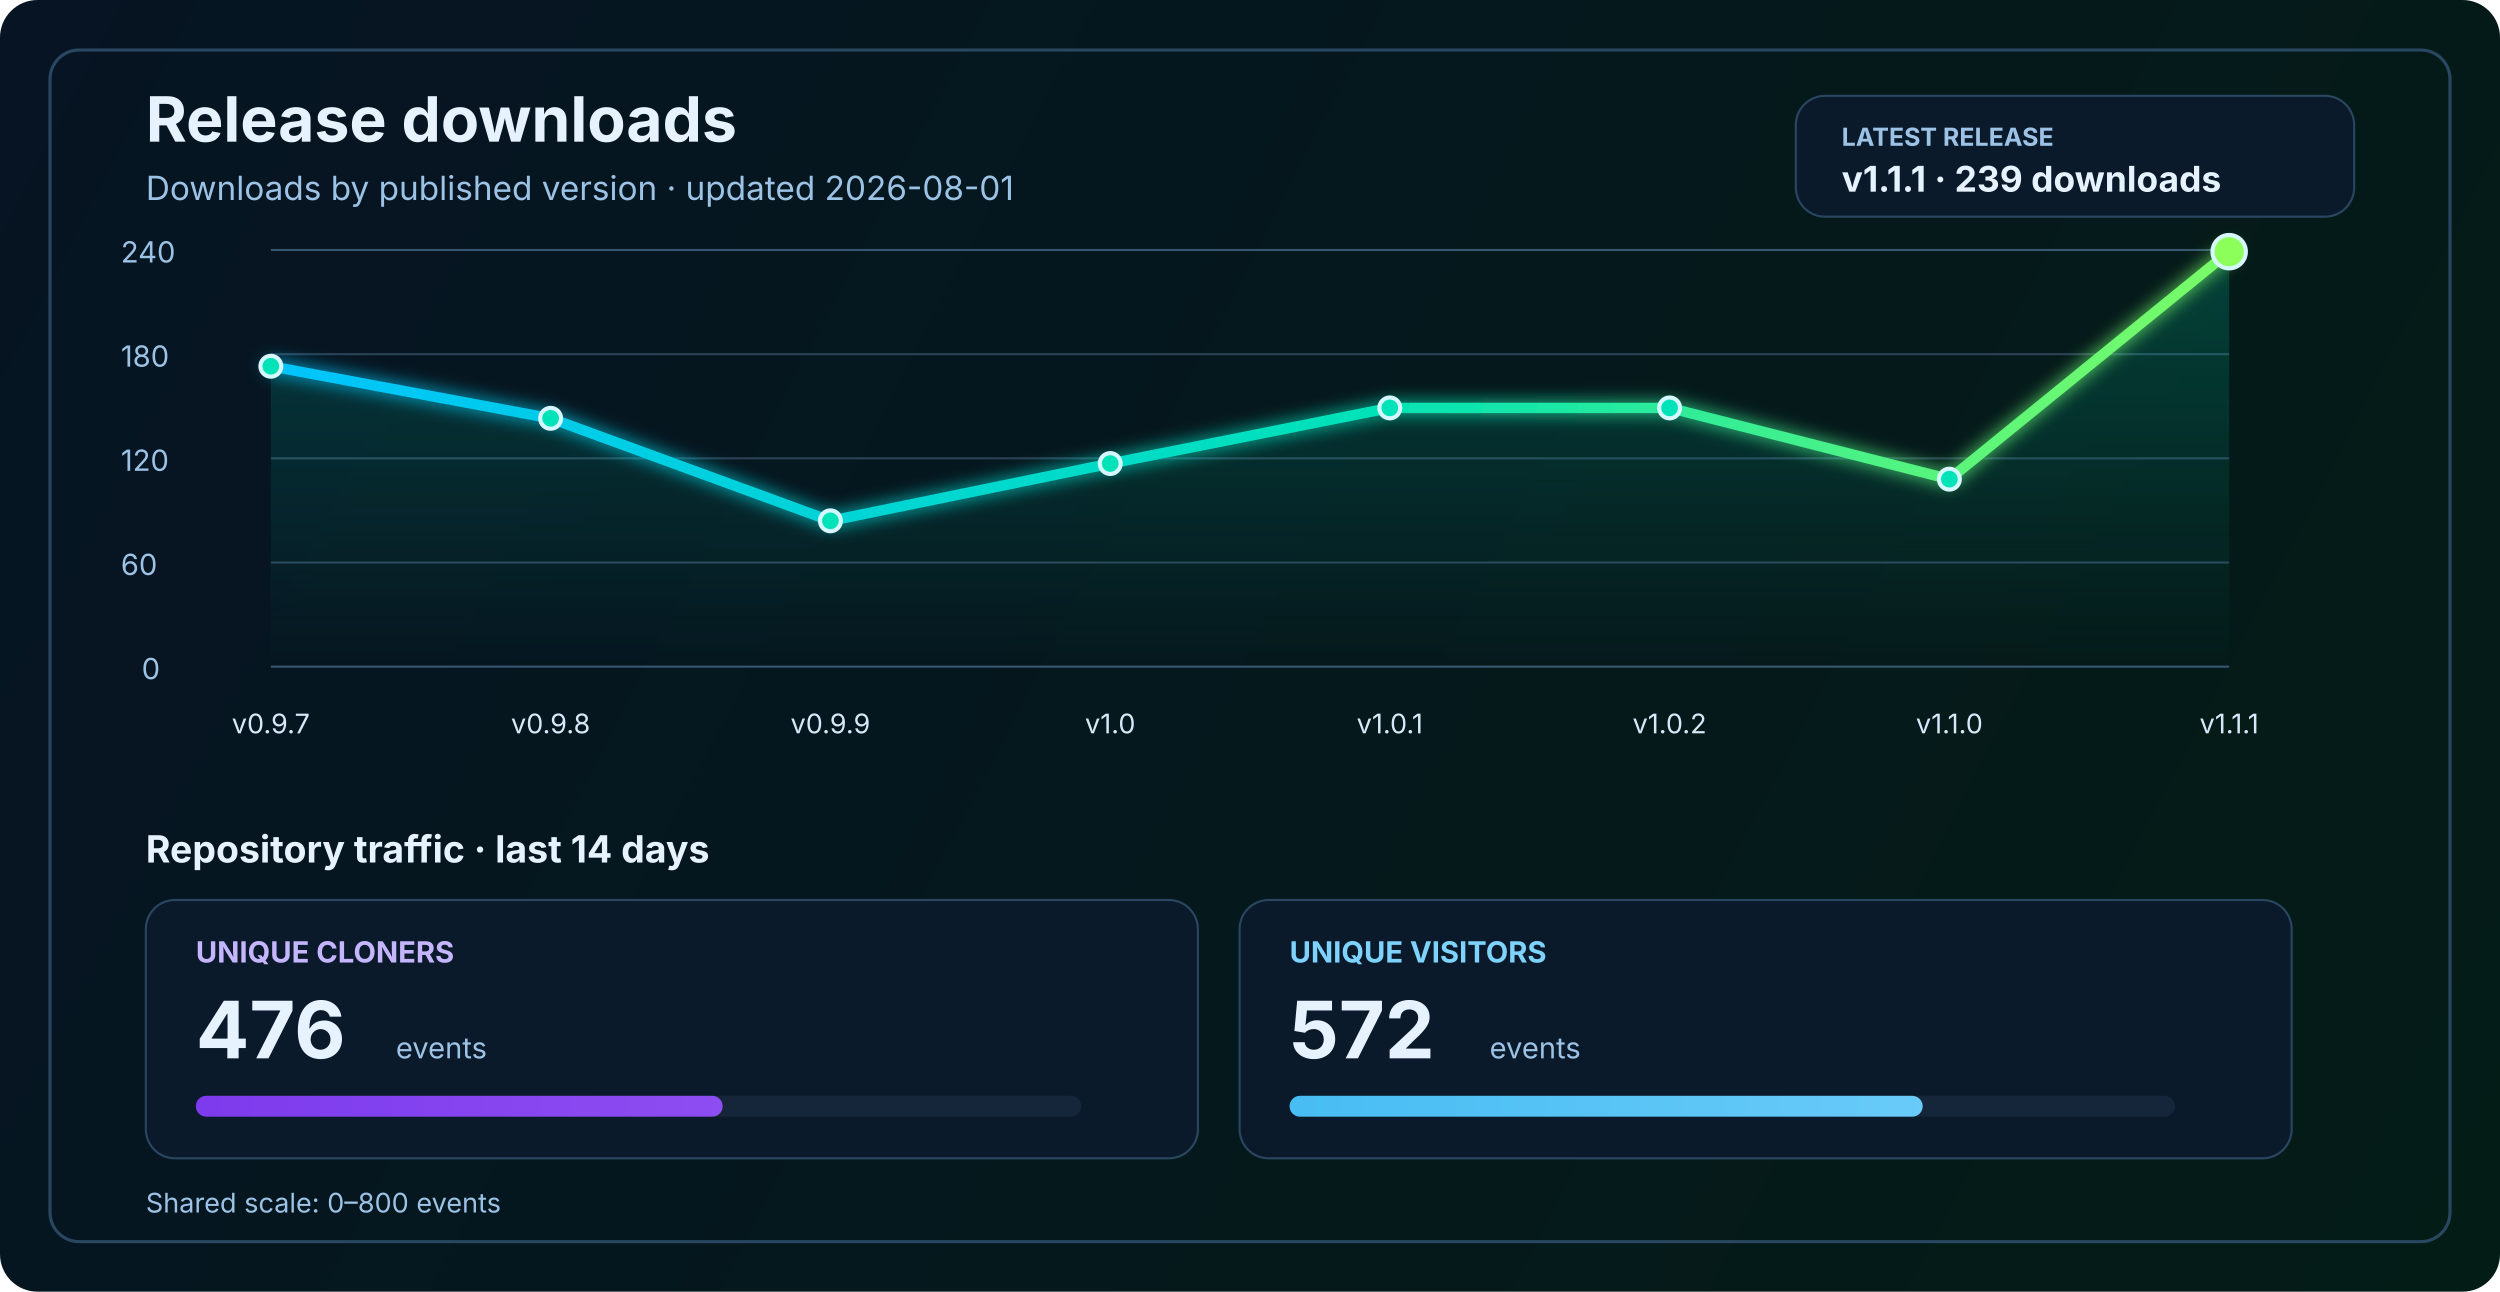
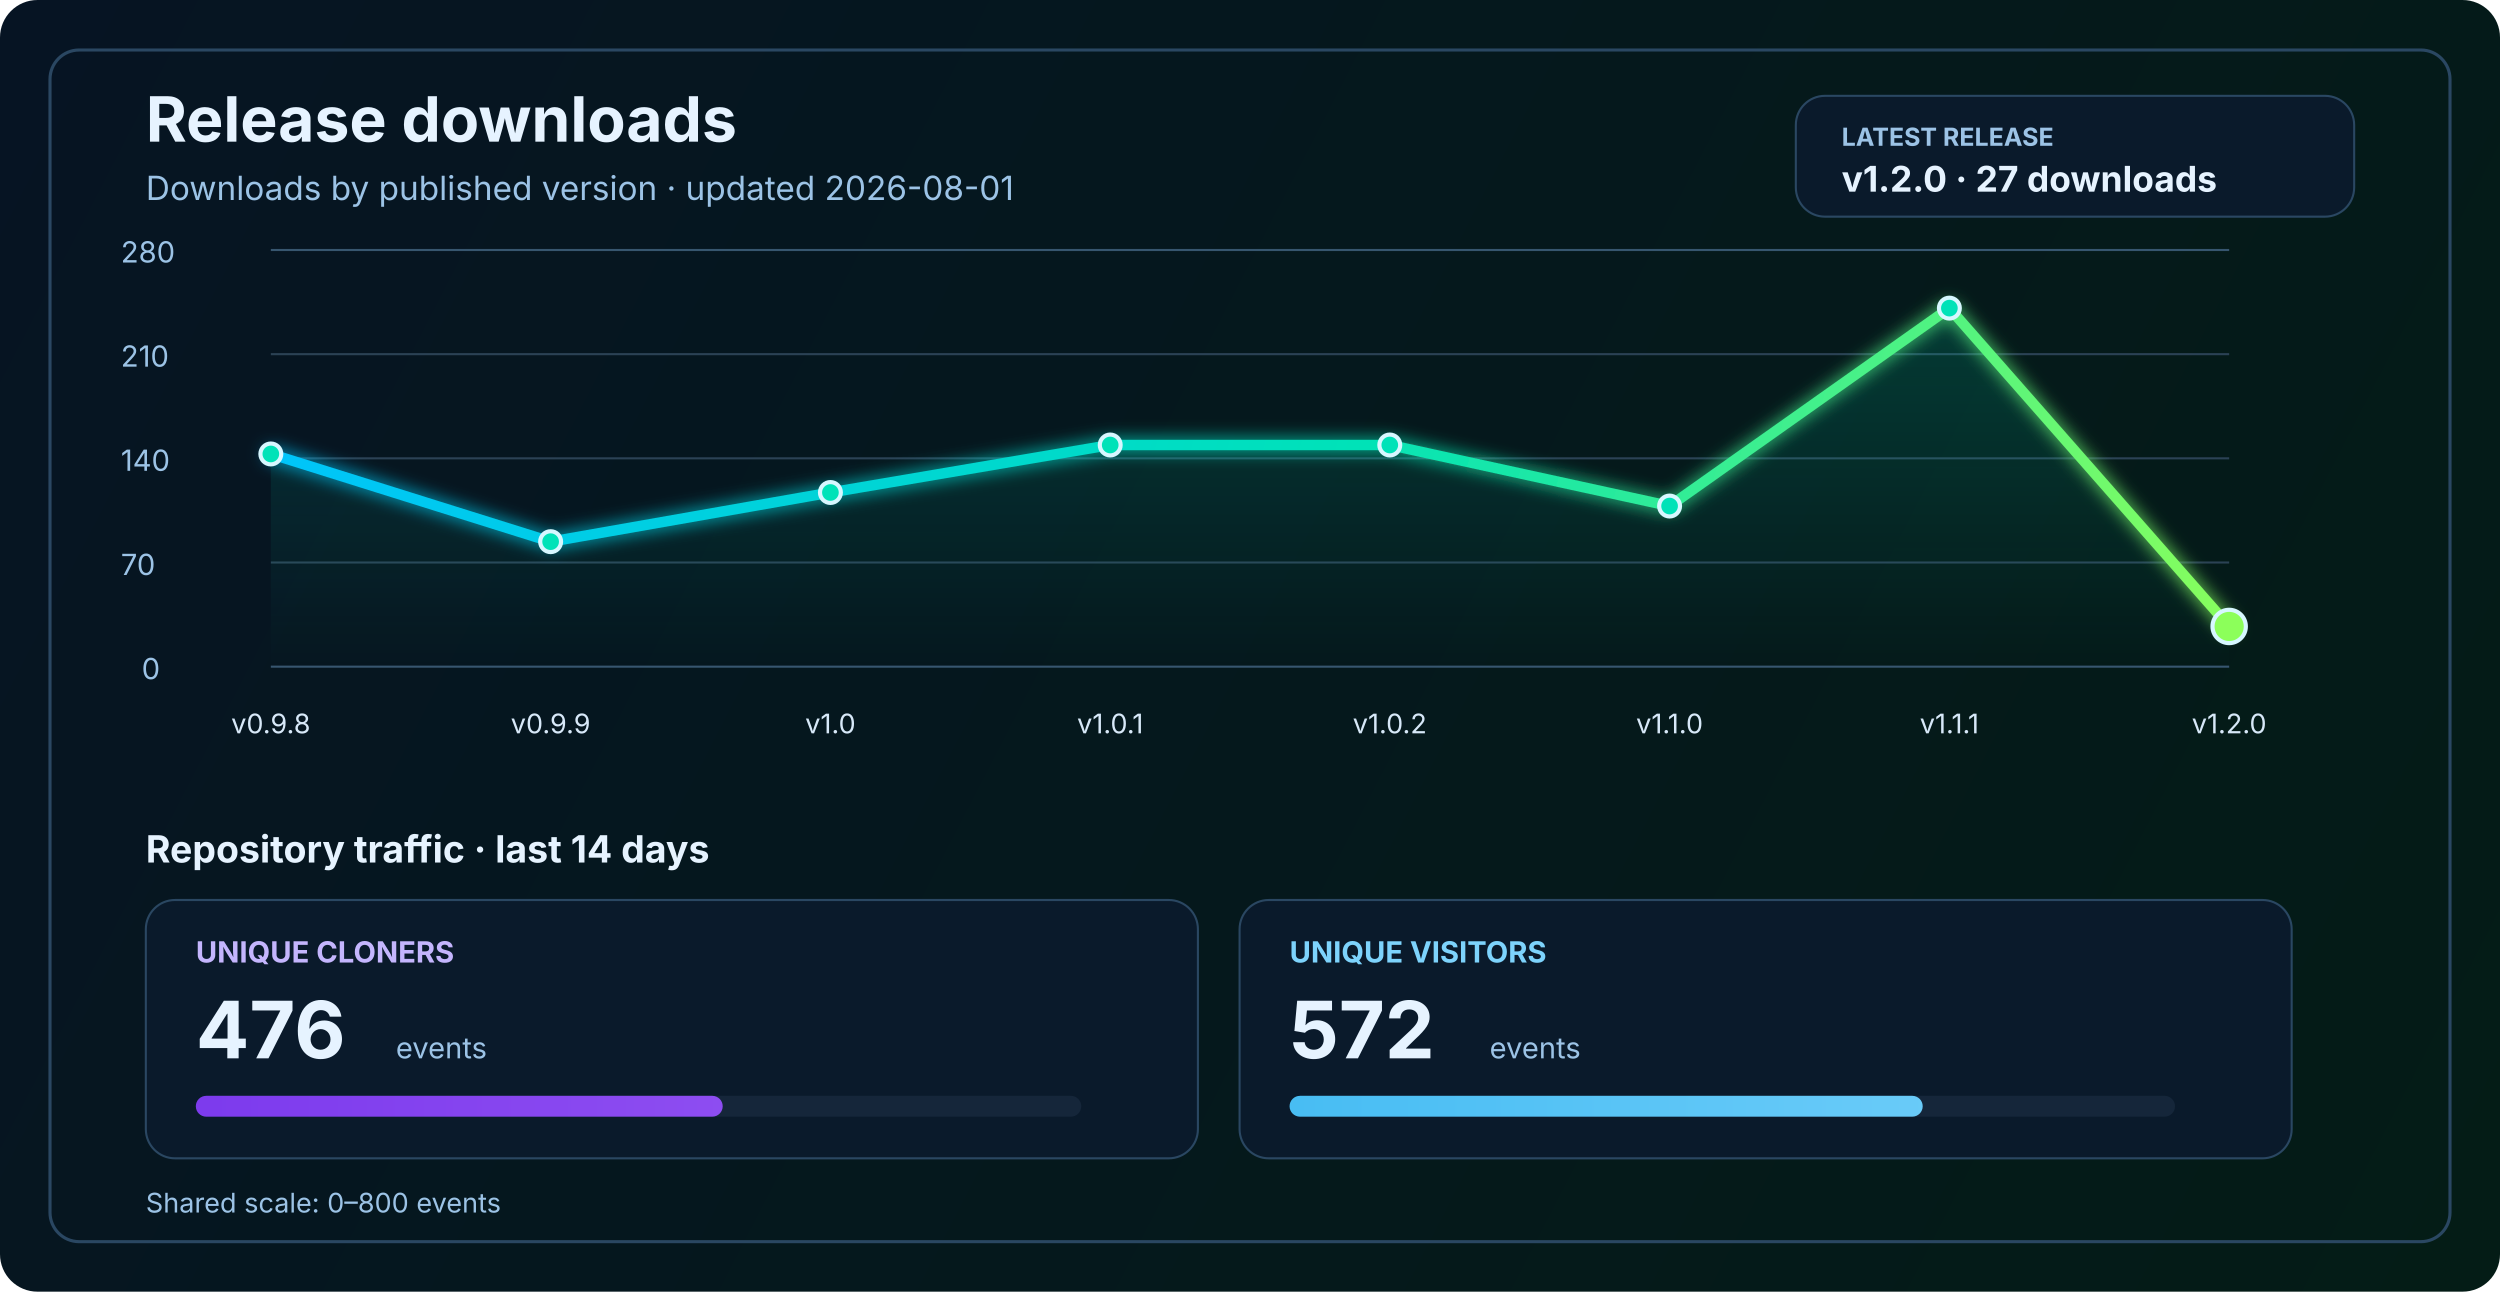
<svg xmlns="http://www.w3.org/2000/svg" width="1200" height="620" viewBox="0 0 1200 620" fill="none" role="img" aria-labelledby="title desc">
  <defs>
    <linearGradient id="bg" x1="0" y1="0" x2="1200" y2="620" gradientUnits="userSpaceOnUse">
      <stop stop-color="#061423" />
      <stop offset="1" stop-color="#041C16" />
    </linearGradient>
    <linearGradient id="line" x1="130" y1="86" x2="1070" y2="340" gradientUnits="userSpaceOnUse">
      <stop stop-color="#00C2FF" />
      <stop offset="0.55" stop-color="#00E2B8" />
      <stop offset="1" stop-color="#8CFF5A" />
    </linearGradient>
    <linearGradient id="area" x1="0" y1="120" x2="0" y2="320" gradientUnits="userSpaceOnUse">
      <stop stop-color="#00E2B8" stop-opacity="0.20" />
      <stop offset="1" stop-color="#00E2B8" stop-opacity="0" />
    </linearGradient>
    <linearGradient id="cloneFill" x1="86" y1="450" x2="1110" y2="450" gradientUnits="userSpaceOnUse">
      <stop stop-color="#7C3AED" />
      <stop offset="1" stop-color="#C084FC" />
    </linearGradient>
    <linearGradient id="viewFill" x1="86" y1="482" x2="1110" y2="482" gradientUnits="userSpaceOnUse">
      <stop stop-color="#0EA5E9" />
      <stop offset="1" stop-color="#7DD3FC" />
    </linearGradient>
    <filter id="glow" x="-50%" y="-50%" width="200%" height="200%">
      <feGaussianBlur stdDeviation="4" result="blur" />
      <feMerge>
        <feMergeNode in="blur" />
        <feMergeNode in="SourceGraphic" />
      </feMerge>
    </filter>
  </defs>
  <rect width="1200" height="620" rx="18" fill="url(#bg)" />
  <rect x="24" y="24" width="1152" height="572" rx="14" stroke="#2A4762" stroke-width="1.5" />
  <text x="70" y="68" fill="#E6F3FF" font-size="30" font-family="SF Pro Display, -apple-system, BlinkMacSystemFont, Segoe UI, sans-serif" font-weight="700">Release downloads</text>
  <text x="70" y="96" fill="#9CC3E6" font-size="16" font-family="SF Pro Text, -apple-system, BlinkMacSystemFont, Segoe UI, sans-serif">Downloads by published version · updated 2026-08-01</text>
  <rect x="862" y="46" width="268" height="58" rx="14" fill="#0A1A2B" stroke="#2A4762" stroke-width="1" />
  <text x="884" y="70" fill="#9CC3E6" font-size="12" font-family="SF Pro Text, -apple-system, BlinkMacSystemFont, Segoe UI, sans-serif" font-weight="700">LATEST RELEASE</text>
-   <text x="884" y="92" fill="#E6F3FF" font-size="17" font-family="SF Pro Text, -apple-system, BlinkMacSystemFont, Segoe UI, sans-serif" font-weight="700">v1.1.1 · 239 downloads</text>
+   <text x="884" y="92" fill="#E6F3FF" font-size="17" font-family="SF Pro Text, -apple-system, BlinkMacSystemFont, Segoe UI, sans-serif" font-weight="700">v1.2.0 · 27 downloads</text>
  <line x1="130" y1="320.0" x2="1070" y2="320.0" stroke="#37566F" stroke-width="1" />
  <line x1="130" y1="270.0" x2="1070" y2="270.0" stroke="#2B4255" stroke-width="1" />
  <line x1="130" y1="220.0" x2="1070" y2="220.0" stroke="#2B4255" stroke-width="1" />
  <line x1="130" y1="170.0" x2="1070" y2="170.0" stroke="#2B4255" stroke-width="1" />
  <line x1="130" y1="120.0" x2="1070" y2="120.0" stroke="#37566F" stroke-width="1" />
  <text x="68" y="326.0" fill="#9CC3E6" font-size="14" font-family="SF Pro Text, -apple-system, BlinkMacSystemFont, Segoe UI, sans-serif">0</text>
-   <text x="58" y="276.0" fill="#9CC3E6" font-size="14" font-family="SF Pro Text, -apple-system, BlinkMacSystemFont, Segoe UI, sans-serif">60</text>
-   <text x="58" y="226.0" fill="#9CC3E6" font-size="14" font-family="SF Pro Text, -apple-system, BlinkMacSystemFont, Segoe UI, sans-serif">120</text>
-   <text x="58" y="176.0" fill="#9CC3E6" font-size="14" font-family="SF Pro Text, -apple-system, BlinkMacSystemFont, Segoe UI, sans-serif">180</text>
-   <text x="58" y="126.0" fill="#9CC3E6" font-size="14" font-family="SF Pro Text, -apple-system, BlinkMacSystemFont, Segoe UI, sans-serif">240</text>
-   <path d="M 130.0 175.8 L 264.3 200.8 L 398.6 250.0 L 532.9 222.5 L 667.1 195.8 L 801.4 195.8 L 935.7 230.0 L 1070.0 120.8 L 1070 320 L 130 320 Z" fill="url(#area)" />
-   <polyline points="130.0,175.8 264.3,200.8 398.6,250.0 532.9,222.5 667.1,195.8 801.4,195.8 935.7,230.0 1070.0,120.8" fill="none" stroke="url(#line)" stroke-width="5" stroke-linecap="round" stroke-linejoin="round" filter="url(#glow)" />
-   <circle cx="130.0" cy="175.8" r="5" fill="#00E2B8" stroke="#D7F7FF" stroke-width="2" />
-   <circle cx="264.3" cy="200.8" r="5" fill="#00E2B8" stroke="#D7F7FF" stroke-width="2" />
-   <circle cx="398.6" cy="250.0" r="5" fill="#00E2B8" stroke="#D7F7FF" stroke-width="2" />
-   <circle cx="532.9" cy="222.5" r="5" fill="#00E2B8" stroke="#D7F7FF" stroke-width="2" />
-   <circle cx="667.1" cy="195.8" r="5" fill="#00E2B8" stroke="#D7F7FF" stroke-width="2" />
-   <circle cx="801.4" cy="195.8" r="5" fill="#00E2B8" stroke="#D7F7FF" stroke-width="2" />
-   <circle cx="935.7" cy="230.0" r="5" fill="#00E2B8" stroke="#D7F7FF" stroke-width="2" />
-   <circle cx="1070.0" cy="120.8" r="8" fill="#8CFF5A" stroke="#D7F7FF" stroke-width="2" />
-   <text x="130.0" y="352" text-anchor="middle" fill="#D7E8F8" font-size="13" font-family="SF Pro Text, -apple-system, BlinkMacSystemFont, Segoe UI, sans-serif">v0.9.7</text>
-   <text x="264.3" y="352" text-anchor="middle" fill="#D7E8F8" font-size="13" font-family="SF Pro Text, -apple-system, BlinkMacSystemFont, Segoe UI, sans-serif">v0.9.8</text>
-   <text x="398.6" y="352" text-anchor="middle" fill="#D7E8F8" font-size="13" font-family="SF Pro Text, -apple-system, BlinkMacSystemFont, Segoe UI, sans-serif">v0.9.9</text>
-   <text x="532.9" y="352" text-anchor="middle" fill="#D7E8F8" font-size="13" font-family="SF Pro Text, -apple-system, BlinkMacSystemFont, Segoe UI, sans-serif">v1.0</text>
-   <text x="667.1" y="352" text-anchor="middle" fill="#D7E8F8" font-size="13" font-family="SF Pro Text, -apple-system, BlinkMacSystemFont, Segoe UI, sans-serif">v1.0.1</text>
-   <text x="801.4" y="352" text-anchor="middle" fill="#D7E8F8" font-size="13" font-family="SF Pro Text, -apple-system, BlinkMacSystemFont, Segoe UI, sans-serif">v1.0.2</text>
-   <text x="935.7" y="352" text-anchor="middle" fill="#D7E8F8" font-size="13" font-family="SF Pro Text, -apple-system, BlinkMacSystemFont, Segoe UI, sans-serif">v1.1.0</text>
-   <text x="1070.0" y="352" text-anchor="middle" fill="#D7E8F8" font-size="13" font-family="SF Pro Text, -apple-system, BlinkMacSystemFont, Segoe UI, sans-serif">v1.1.1</text>
+   <text x="58" y="276.0" fill="#9CC3E6" font-size="14" font-family="SF Pro Text, -apple-system, BlinkMacSystemFont, Segoe UI, sans-serif">70</text>
+   <text x="58" y="226.0" fill="#9CC3E6" font-size="14" font-family="SF Pro Text, -apple-system, BlinkMacSystemFont, Segoe UI, sans-serif">140</text>
+   <text x="58" y="176.0" fill="#9CC3E6" font-size="14" font-family="SF Pro Text, -apple-system, BlinkMacSystemFont, Segoe UI, sans-serif">210</text>
+   <text x="58" y="126.0" fill="#9CC3E6" font-size="14" font-family="SF Pro Text, -apple-system, BlinkMacSystemFont, Segoe UI, sans-serif">280</text>
+   <path d="M 130.0 217.9 L 264.3 260.0 L 398.6 236.4 L 532.9 213.6 L 667.1 213.6 L 801.4 242.9 L 935.7 147.9 L 1070.0 300.7 L 1070 320 L 130 320 Z" fill="url(#area)" />
+   <polyline points="130.0,217.9 264.3,260.0 398.6,236.4 532.9,213.6 667.1,213.6 801.4,242.9 935.7,147.9 1070.0,300.7" fill="none" stroke="url(#line)" stroke-width="5" stroke-linecap="round" stroke-linejoin="round" filter="url(#glow)" />
+   <circle cx="130.0" cy="217.9" r="5" fill="#00E2B8" stroke="#D7F7FF" stroke-width="2" />
+   <circle cx="264.3" cy="260.0" r="5" fill="#00E2B8" stroke="#D7F7FF" stroke-width="2" />
+   <circle cx="398.6" cy="236.4" r="5" fill="#00E2B8" stroke="#D7F7FF" stroke-width="2" />
+   <circle cx="532.9" cy="213.6" r="5" fill="#00E2B8" stroke="#D7F7FF" stroke-width="2" />
+   <circle cx="667.1" cy="213.6" r="5" fill="#00E2B8" stroke="#D7F7FF" stroke-width="2" />
+   <circle cx="801.4" cy="242.9" r="5" fill="#00E2B8" stroke="#D7F7FF" stroke-width="2" />
+   <circle cx="935.7" cy="147.9" r="5" fill="#00E2B8" stroke="#D7F7FF" stroke-width="2" />
+   <circle cx="1070.0" cy="300.7" r="8" fill="#8CFF5A" stroke="#D7F7FF" stroke-width="2" />
+   <text x="130.0" y="352" text-anchor="middle" fill="#D7E8F8" font-size="13" font-family="SF Pro Text, -apple-system, BlinkMacSystemFont, Segoe UI, sans-serif">v0.9.8</text>
+   <text x="264.3" y="352" text-anchor="middle" fill="#D7E8F8" font-size="13" font-family="SF Pro Text, -apple-system, BlinkMacSystemFont, Segoe UI, sans-serif">v0.9.9</text>
+   <text x="398.6" y="352" text-anchor="middle" fill="#D7E8F8" font-size="13" font-family="SF Pro Text, -apple-system, BlinkMacSystemFont, Segoe UI, sans-serif">v1.0</text>
+   <text x="532.9" y="352" text-anchor="middle" fill="#D7E8F8" font-size="13" font-family="SF Pro Text, -apple-system, BlinkMacSystemFont, Segoe UI, sans-serif">v1.0.1</text>
+   <text x="667.1" y="352" text-anchor="middle" fill="#D7E8F8" font-size="13" font-family="SF Pro Text, -apple-system, BlinkMacSystemFont, Segoe UI, sans-serif">v1.0.2</text>
+   <text x="801.4" y="352" text-anchor="middle" fill="#D7E8F8" font-size="13" font-family="SF Pro Text, -apple-system, BlinkMacSystemFont, Segoe UI, sans-serif">v1.1.0</text>
+   <text x="935.7" y="352" text-anchor="middle" fill="#D7E8F8" font-size="13" font-family="SF Pro Text, -apple-system, BlinkMacSystemFont, Segoe UI, sans-serif">v1.1.1</text>
+   <text x="1070.0" y="352" text-anchor="middle" fill="#D7E8F8" font-size="13" font-family="SF Pro Text, -apple-system, BlinkMacSystemFont, Segoe UI, sans-serif">v1.2.0</text>
  <text x="70" y="414" fill="#E6F3FF" font-size="18" font-family="SF Pro Text, -apple-system, BlinkMacSystemFont, Segoe UI, sans-serif" font-weight="700">Repository traffic · last 14 days</text>
  <rect x="70" y="432" width="505" height="124" rx="14" fill="#0A1A2B" stroke="#2A4762" stroke-width="1" />
  <text x="94" y="462" fill="#C4B5FD" font-size="14" font-family="SF Pro Text, -apple-system, BlinkMacSystemFont, Segoe UI, sans-serif" font-weight="700">UNIQUE CLONERS</text>
  <text x="94" y="508" fill="#E6F3FF" font-size="38" font-family="SF Pro Display, -apple-system, BlinkMacSystemFont, Segoe UI, sans-serif" font-weight="700">476</text>
  <text x="190" y="508" fill="#9CC3E6" font-size="14" font-family="SF Pro Text, -apple-system, BlinkMacSystemFont, Segoe UI, sans-serif">events</text>
  <rect x="94" y="526" width="425" height="10" rx="5" fill="#15263A" />
  <rect x="94" y="526" width="252.9" height="10" rx="5" fill="url(#cloneFill)" />
  <rect x="595" y="432" width="505" height="124" rx="14" fill="#0A1A2B" stroke="#2A4762" stroke-width="1" />
  <text x="619" y="462" fill="#7DD3FC" font-size="14" font-family="SF Pro Text, -apple-system, BlinkMacSystemFont, Segoe UI, sans-serif" font-weight="700">UNIQUE VISITORS</text>
  <text x="619" y="508" fill="#E6F3FF" font-size="38" font-family="SF Pro Display, -apple-system, BlinkMacSystemFont, Segoe UI, sans-serif" font-weight="700">572</text>
  <text x="715" y="508" fill="#9CC3E6" font-size="14" font-family="SF Pro Text, -apple-system, BlinkMacSystemFont, Segoe UI, sans-serif">events</text>
  <rect x="619" y="526" width="425" height="10" rx="5" fill="#15263A" />
  <rect x="619" y="526" width="303.9" height="10" rx="5" fill="url(#viewFill)" />
  <text x="70" y="582" fill="#9CC3E6" font-size="13" font-family="SF Pro Text, -apple-system, BlinkMacSystemFont, Segoe UI, sans-serif">Shared scale: 0–800 events</text>
</svg>
